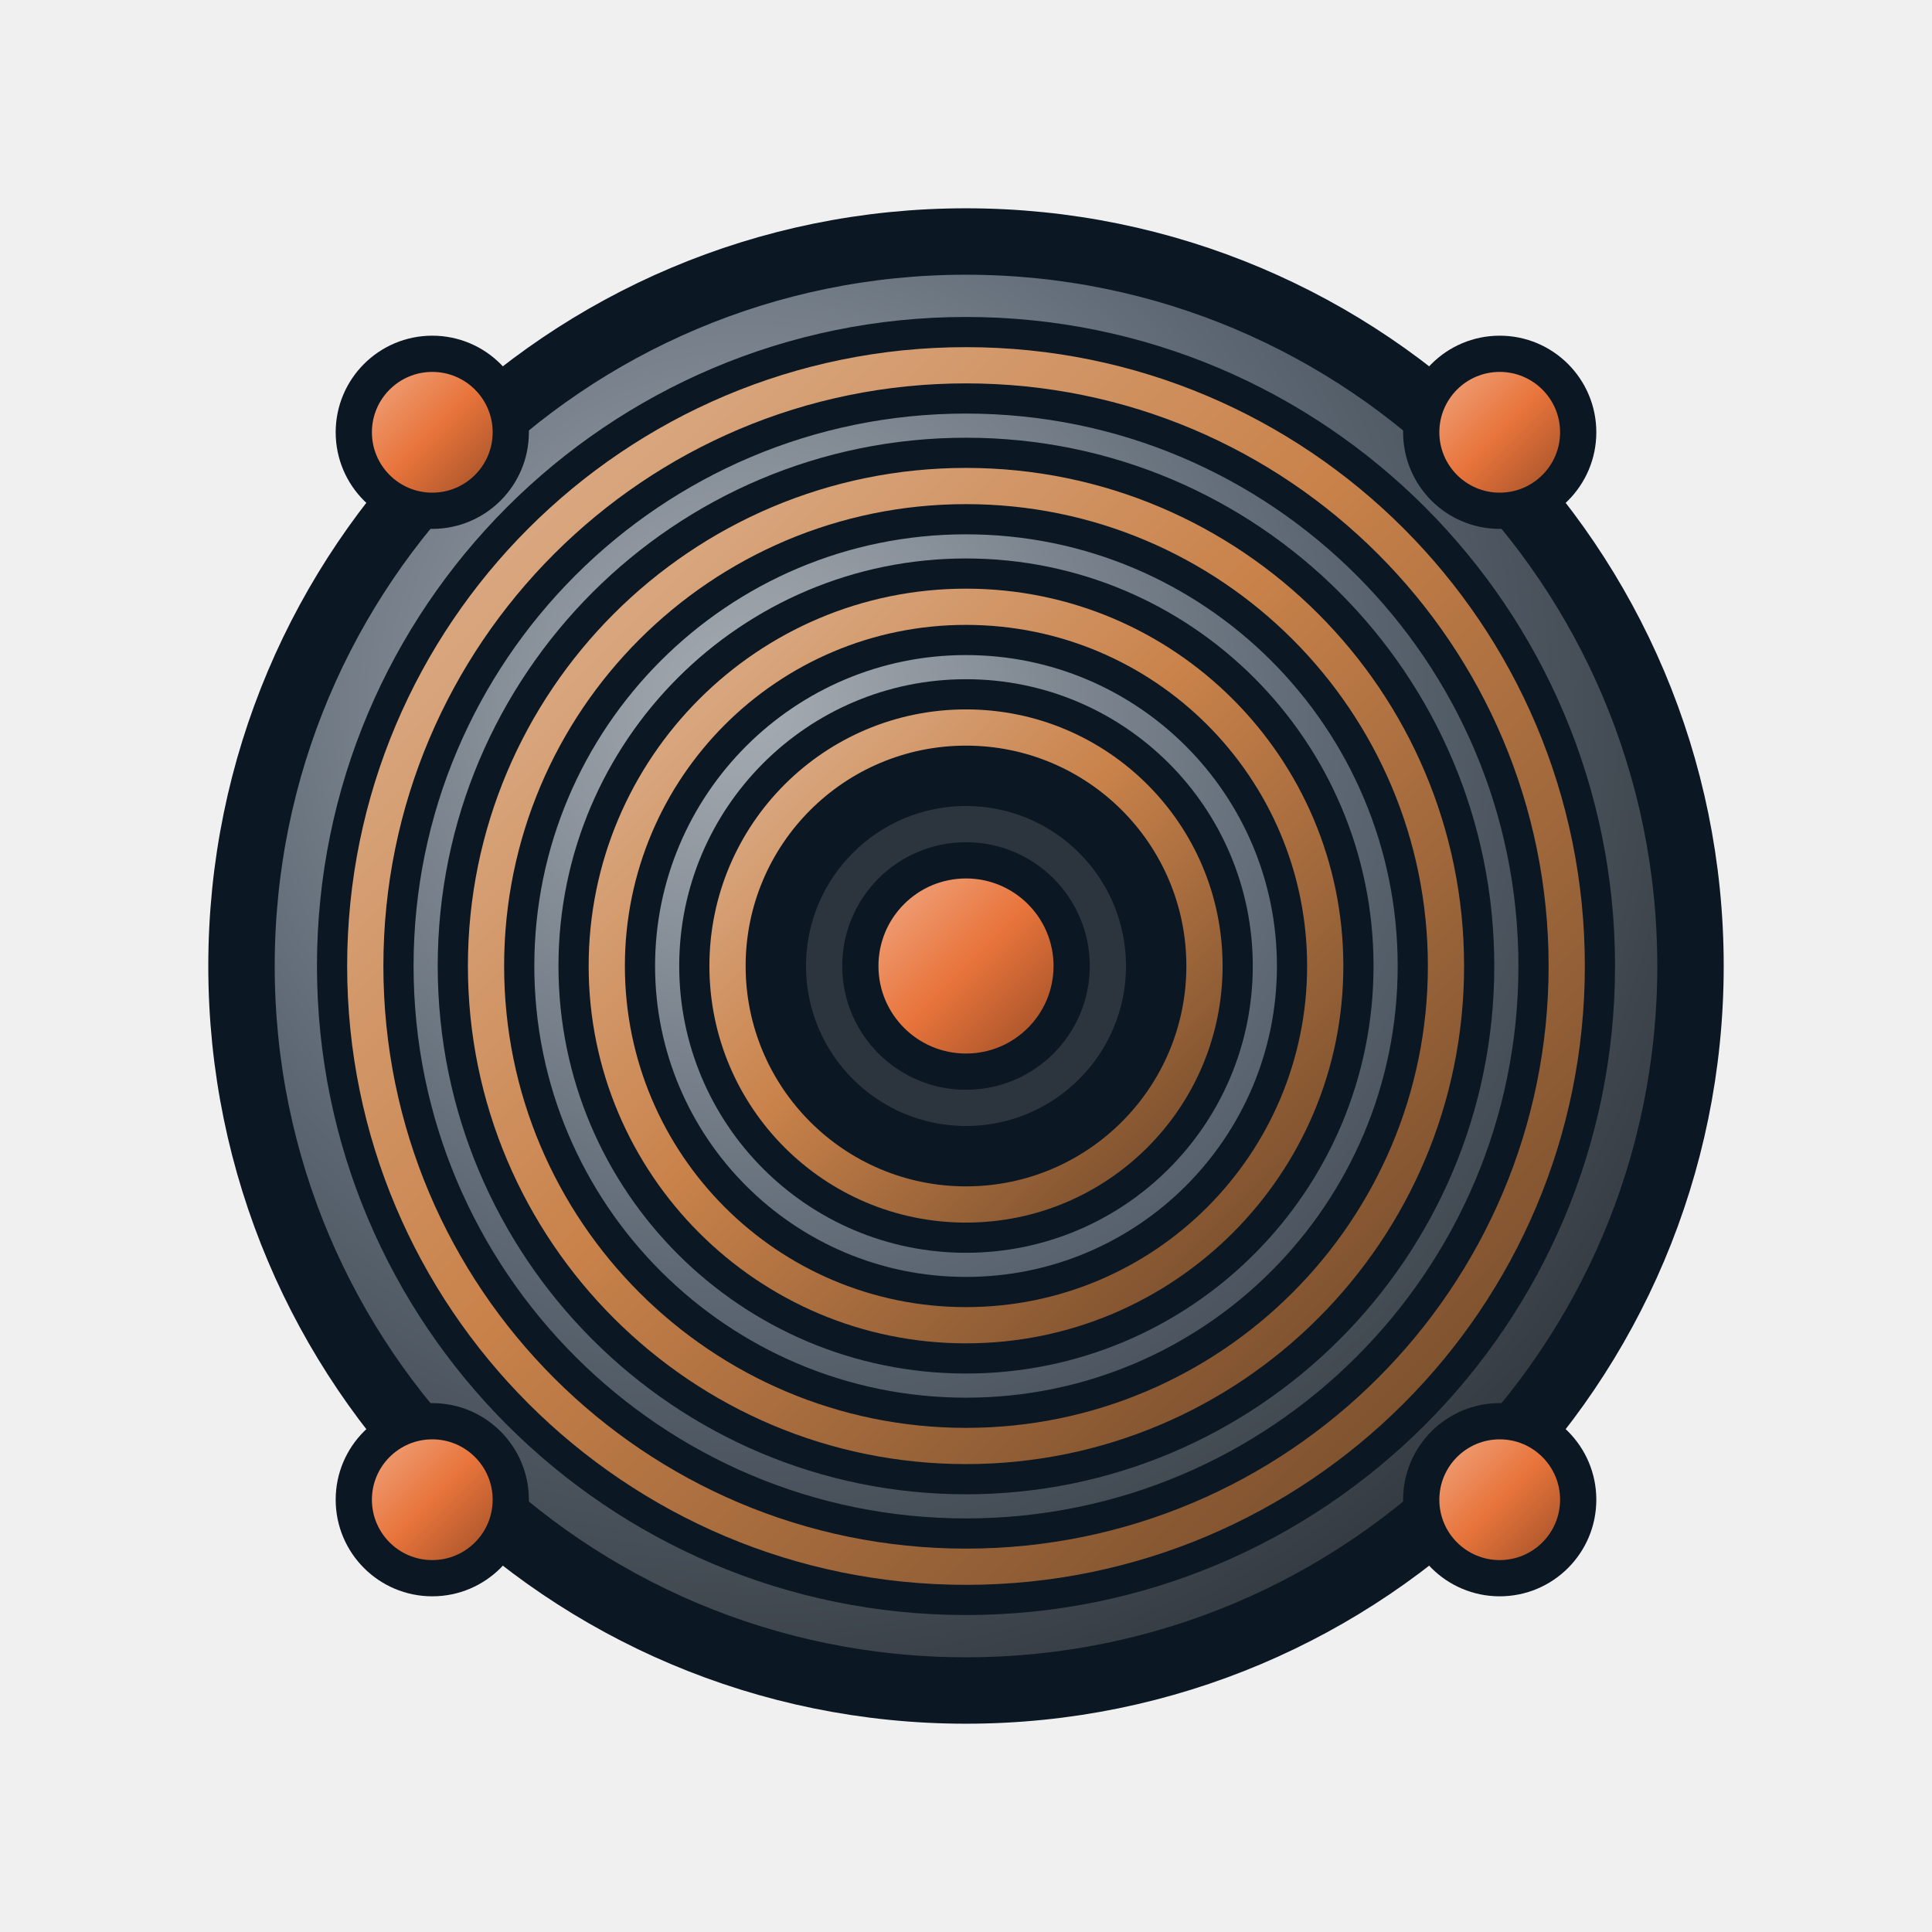
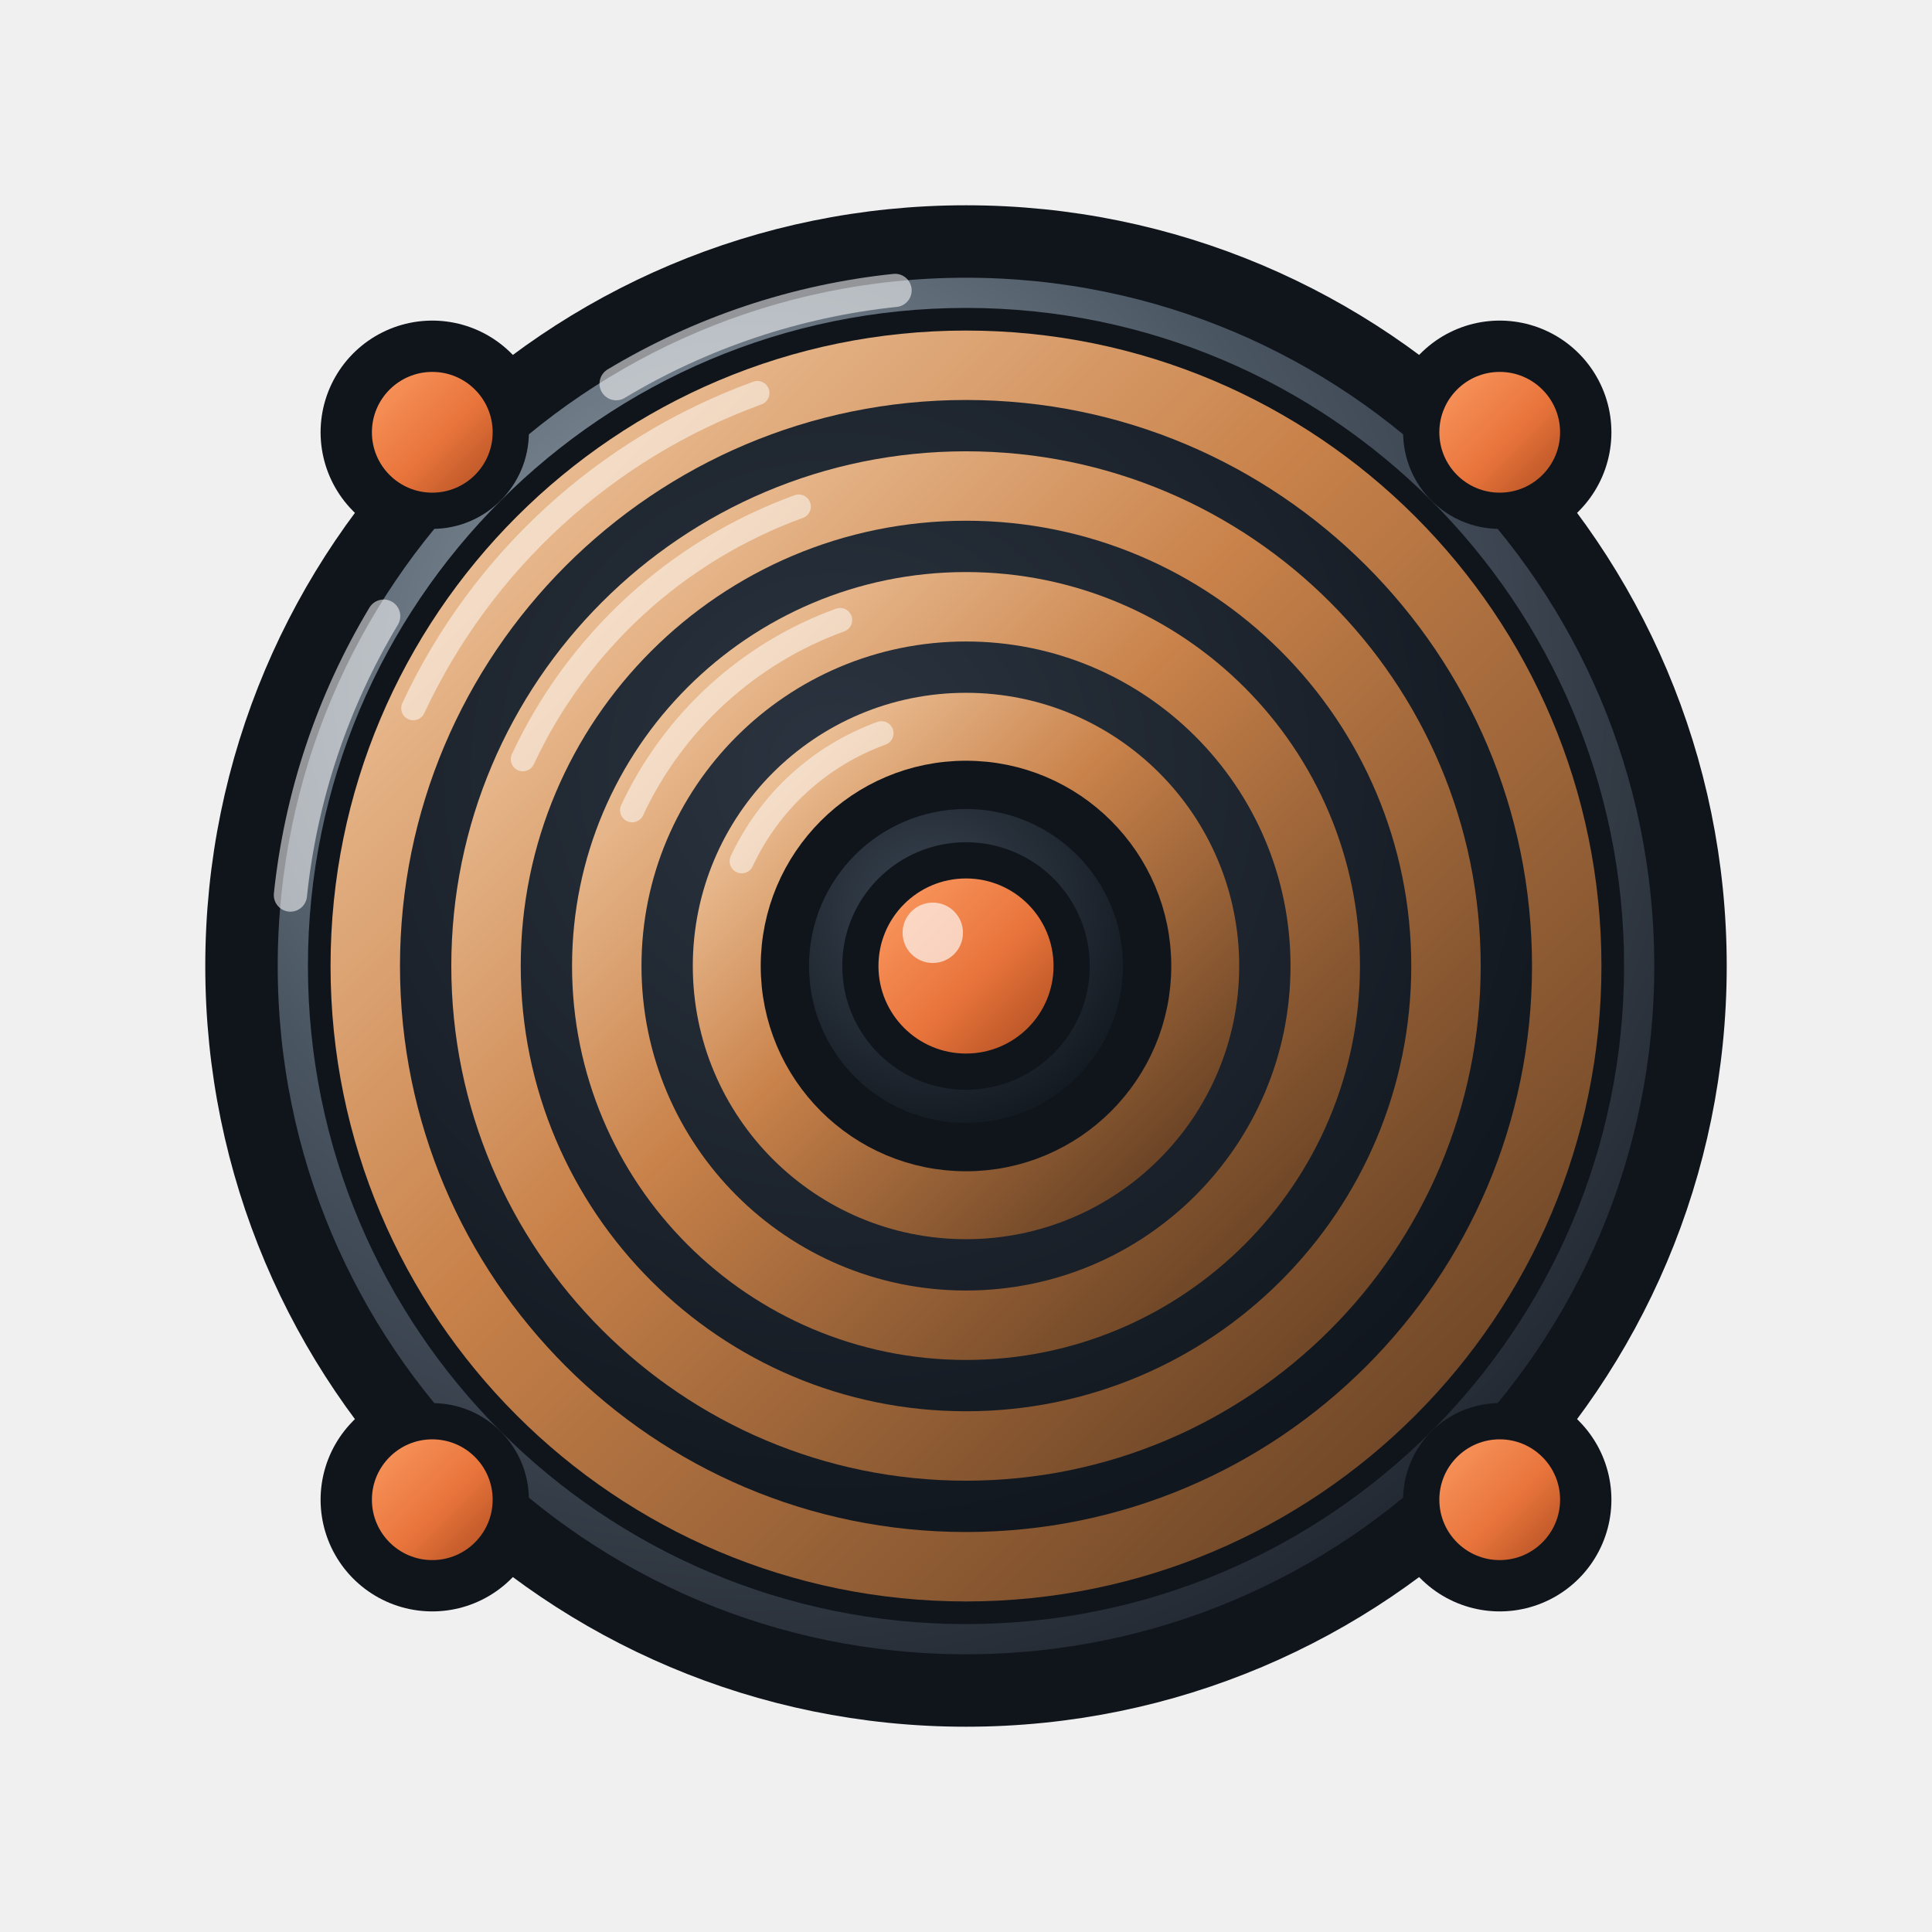
<svg xmlns="http://www.w3.org/2000/svg" viewBox="0 0 64 64">
  <defs>
    <linearGradient id="accent-fill" x1="0" y1="0" x2="1" y2="1">
-       <stop id="accent-light" offset="0" stop-color="#f2b393" />
-       <stop id="accent-base" offset="0.5" stop-color="#e8743b" />
-       <stop id="accent-dark" offset="1" stop-color="#8b4623" />
+       <stop id="accent-light" offset="0" stop-color="#ffa36b" />
+       <stop id="accent-base" offset="0.55" stop-color="#e8743b" />
+       <stop id="accent-dark" offset="1" stop-color="#9c4119" />
    </linearGradient>
-     <radialGradient id="b5d68744555" cx="0.35" cy="0.32" r="0.8">
-       <stop offset="0" stop-color="#a6acb3" />
-       <stop offset="0.5" stop-color="#5d6874" />
-       <stop offset="1" stop-color="#2a2f34" />
+     <radialGradient id="house" cx="0.35" cy="0.3" r="0.8">
+       <stop offset="0" stop-color="#9aa5b2" />
+       <stop offset="0.5" stop-color="#4a5562" />
+       <stop offset="1" stop-color="#1b2028" />
    </radialGradient>
-     <linearGradient id="mc9824a4550" x1="0" y1="0" x2="1" y2="1">
-       <stop offset="0" stop-color="#e1ba9b" />
-       <stop offset="0.45" stop-color="#c9824a" />
-       <stop offset="1" stop-color="#644125" />
+     <radialGradient id="floor" cx="0.4" cy="0.35" r="0.75">
+       <stop offset="0" stop-color="#2b3440" />
+       <stop offset="1" stop-color="#0b1016" />
+     </radialGradient>
+     <linearGradient id="copper" x1="0" y1="0" x2="1" y2="1">
+       <stop offset="0" stop-color="#f6d2ad" />
+       <stop offset="0.42" stop-color="#c9824a" />
+       <stop offset="1" stop-color="#5a391f" />
    </linearGradient>
+     <radialGradient id="well" cx="0.4" cy="0.35" r="0.75">
+       <stop offset="0" stop-color="#3a4552" />
+       <stop offset="1" stop-color="#0b1016" />
+     </radialGradient>
  </defs>
-   <g id="base" stroke="#0b1722" stroke-width="2.2" stroke-linejoin="round" stroke-linecap="round">
-     <circle cx="32" cy="32" r="24" fill="url(#b5d68744555)" />
-     <path d="M11 32 A21 21 0 1 1 53 32 A21 21 0 1 1 11 32 Z M13.2 32 A18.8 18.8 0 1 0 50.8 32 A18.8 18.8 0 1 0 13.2 32 Z" fill="url(#mc9824a4550)" fill-rule="evenodd" stroke-width="1" />
-     <path d="M15 32 A17 17 0 1 1 49 32 A17 17 0 1 1 15 32 Z M17.2 32 A14.8 14.8 0 1 0 46.8 32 A14.8 14.8 0 1 0 17.2 32 Z" fill="url(#mc9824a4550)" fill-rule="evenodd" stroke-width="1" />
-     <path d="M19 32 A13 13 0 1 1 45 32 A13 13 0 1 1 19 32 Z M21.2 32 A10.8 10.8 0 1 0 42.8 32 A10.8 10.8 0 1 0 21.2 32 Z" fill="url(#mc9824a4550)" fill-rule="evenodd" stroke-width="1" />
-     <path d="M23 32 A9 9 0 1 1 41 32 A9 9 0 1 1 23 32 Z M25.2 32 A6.8 6.8 0 1 0 38.8 32 A6.8 6.8 0 1 0 25.2 32 Z" fill="url(#mc9824a4550)" fill-rule="evenodd" stroke-width="1" />
-     <circle cx="32" cy="32" r="6" fill="#2c343e" stroke-width="1.4" />
+   <g id="base" stroke="#10151c" stroke-width="2.4" stroke-linejoin="round" stroke-linecap="round">
+     <path d="M19 19 L14.32 14.32 M19 45 L14.32 49.68 M45 19 L49.68 14.32 M45 45 L49.68 49.68" fill="none" stroke-width="7.4" />
+     <path d="M19 19 L14.32 14.32 M19 45 L14.32 49.68 M45 19 L49.68 14.32 M45 45 L49.68 49.68" fill="none" stroke="#4a5562" stroke-width="5" />
+     <circle cx="32" cy="32" r="24" fill="url(#house)" />
+     <path d="M9.62 29.65 A22.5 22.5 0 0 1 12.71 20.41 M20.41 12.71 A22.5 22.5 0 0 1 29.65 9.62" fill="none" stroke="#ffffff" stroke-opacity="0.55" stroke-width="1.1" />
+     <circle cx="32" cy="32" r="21.3" fill="url(#floor)" stroke-width="1" />
+     <circle cx="32" cy="32" r="19.9" fill="none" stroke="url(#copper)" stroke-width="2.3" />
+     <circle cx="32" cy="32" r="15.9" fill="none" stroke="url(#copper)" stroke-width="2.3" />
+     <circle cx="32" cy="32" r="11.9" fill="none" stroke="url(#copper)" stroke-width="2.3" />
+     <circle cx="32" cy="32" r="7.9" fill="none" stroke="url(#copper)" stroke-width="2.3" />
+     <path d="M13.69 23.46 A20.2 20.2 0 0 1 25.09 13.02 M17.32 25.15 A16.2 16.2 0 0 1 26.46 16.78 M20.94 26.84 A12.2 12.2 0 0 1 27.83 20.54 M24.57 28.53 A8.2 8.2 0 0 1 29.2 24.29" fill="none" stroke="#ffffff" stroke-opacity="0.5" stroke-width="0.8" />
+     <circle cx="32" cy="32" r="6" fill="url(#well)" stroke-width="1.6" />
  </g>
-   <g id="accent" stroke="#0b1722" stroke-width="2.2" stroke-linejoin="round" stroke-linecap="round">
+   <g id="accent" stroke="#10151c" stroke-width="2.4" stroke-linejoin="round" stroke-linecap="round">
    <circle cx="32" cy="32" r="3.5" fill="url(#accent-fill)" stroke-width="1.2" />
+     <circle cx="30.9" cy="30.9" r="1" fill="#ffffff" fill-opacity="0.65" stroke="none" />
    <circle cx="49.68" cy="49.68" r="2.6" fill="url(#accent-fill)" stroke-width="1.2" />
    <circle cx="14.32" cy="49.68" r="2.6" fill="url(#accent-fill)" stroke-width="1.2" />
    <circle cx="14.32" cy="14.32" r="2.6" fill="url(#accent-fill)" stroke-width="1.2" />
    <circle cx="49.68" cy="14.32" r="2.6" fill="url(#accent-fill)" stroke-width="1.2" />
  </g>
</svg>
